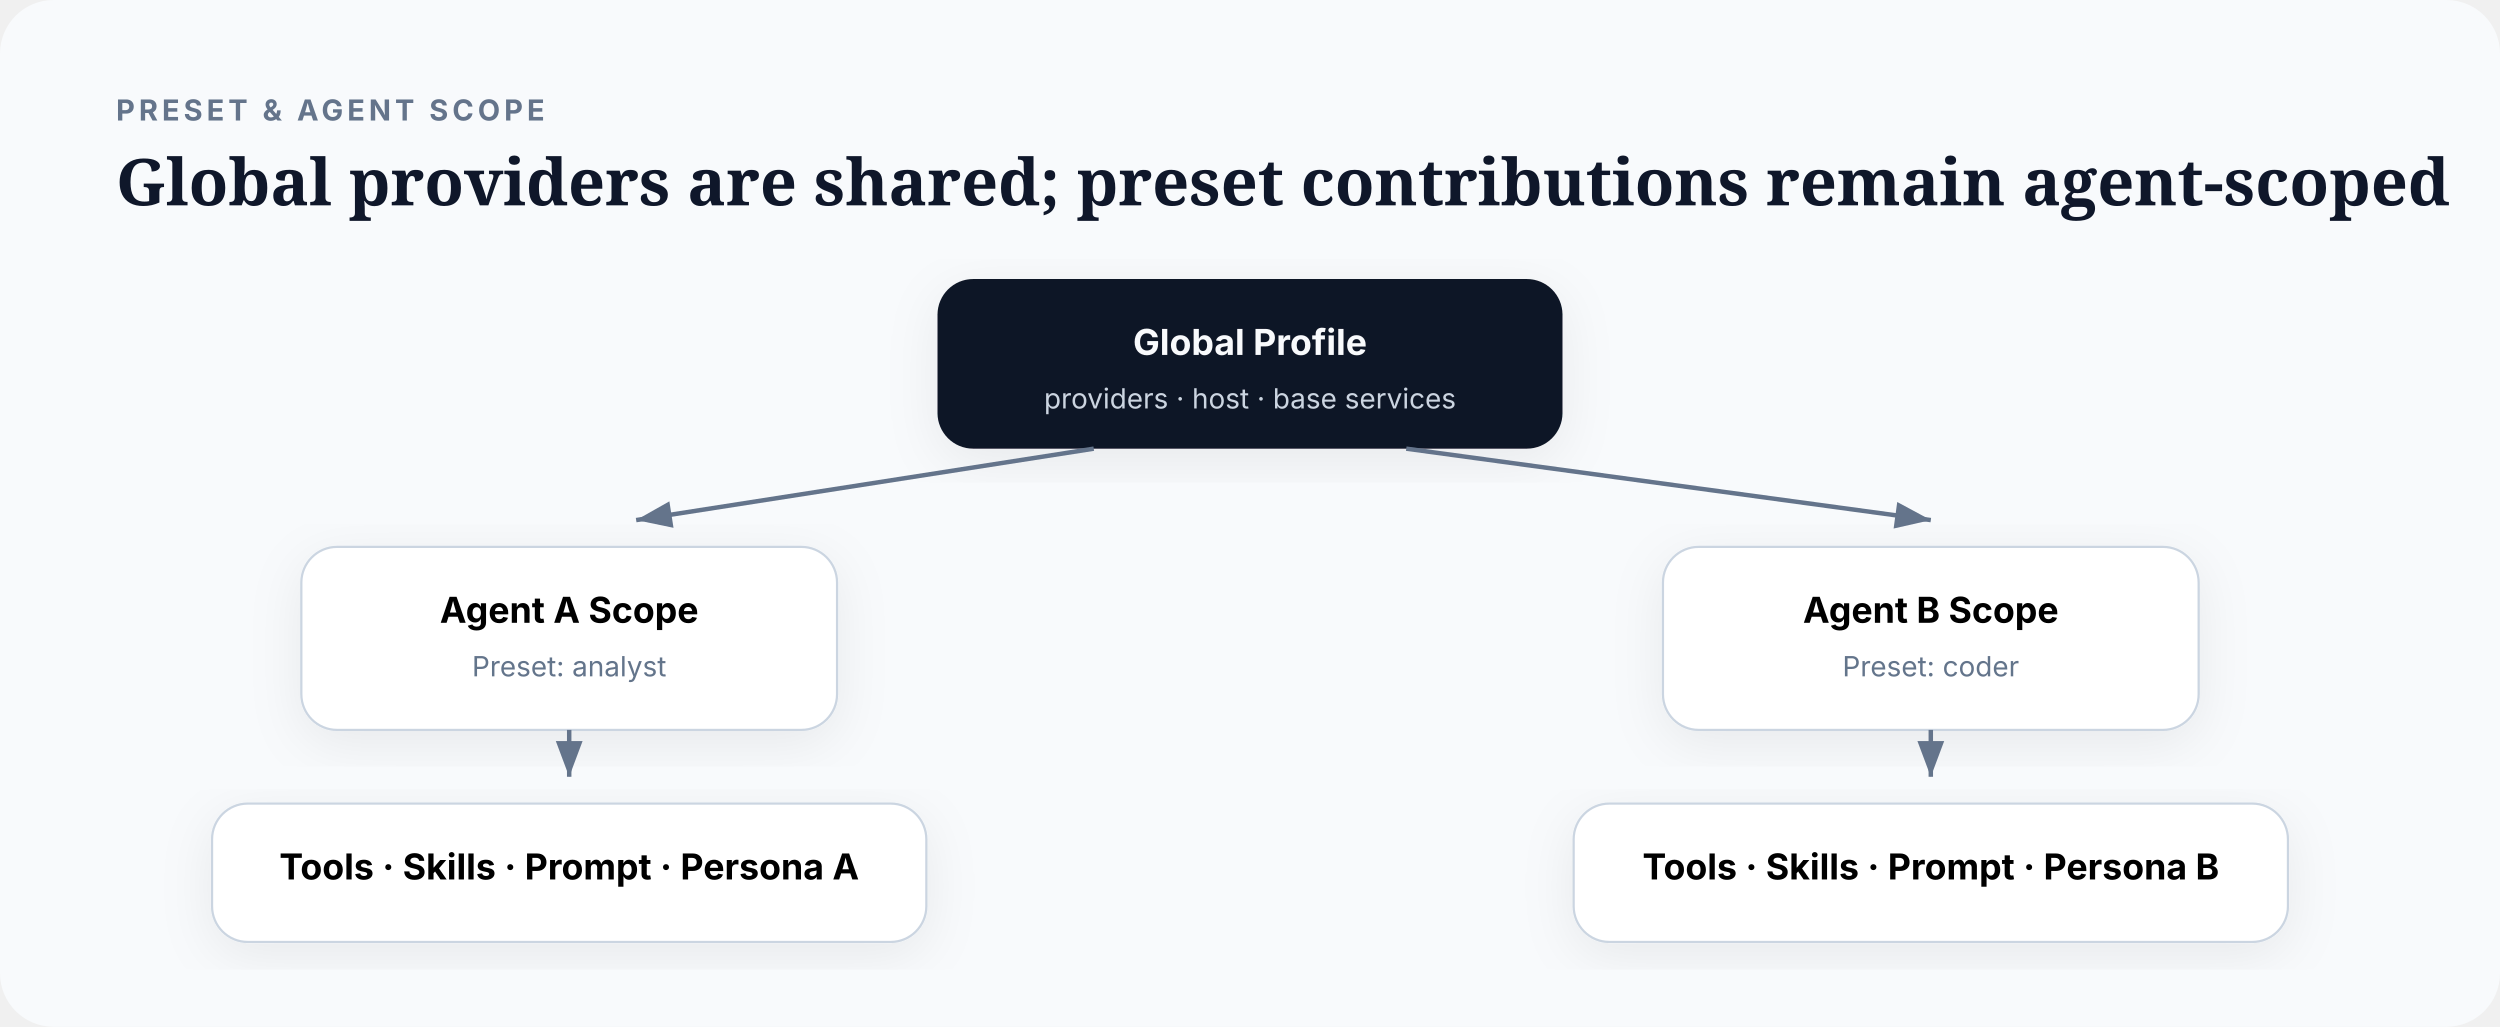
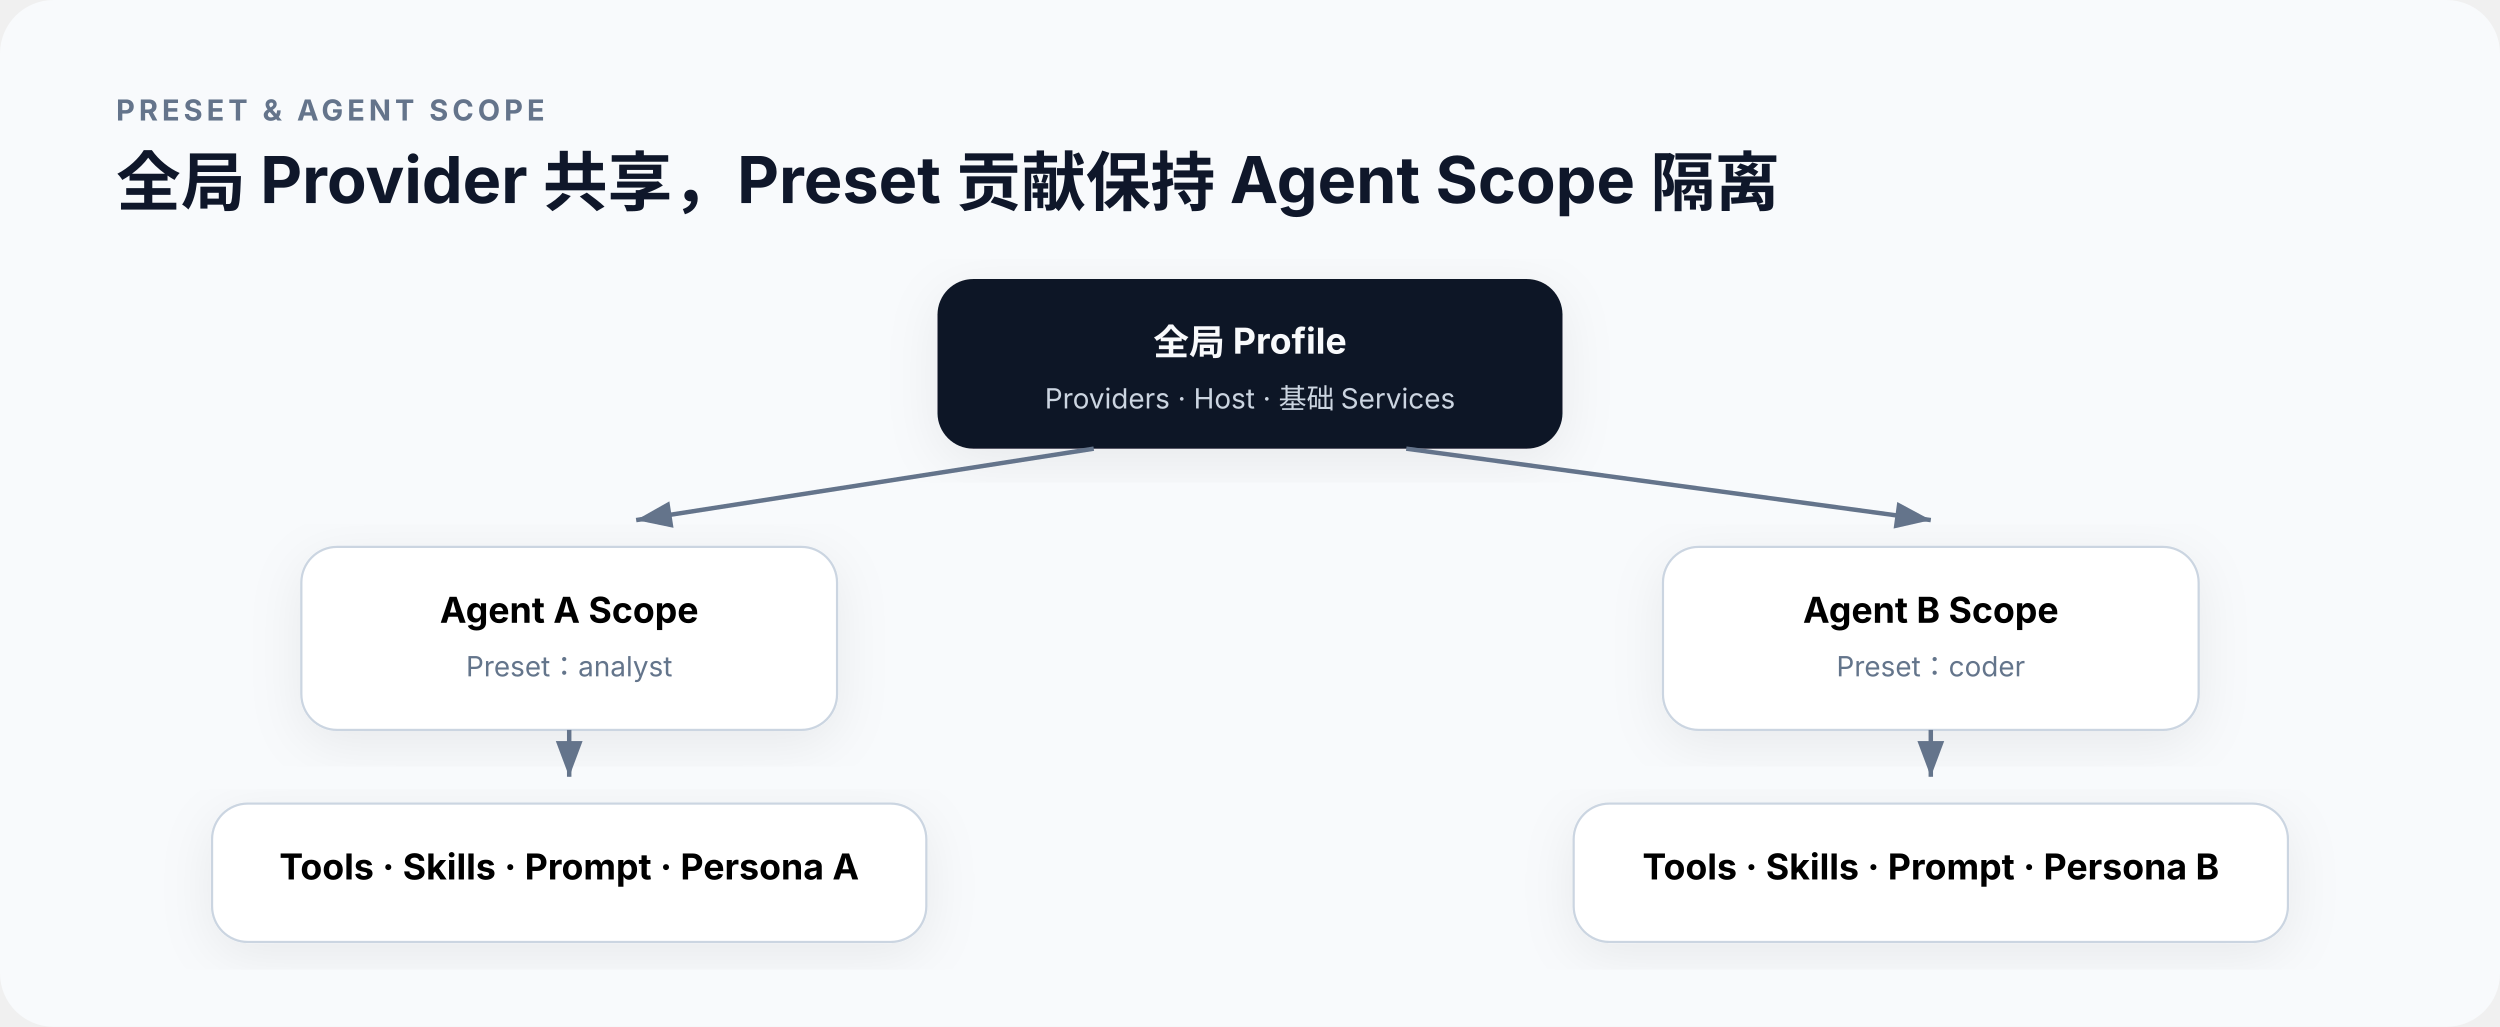
<svg xmlns="http://www.w3.org/2000/svg" width="1120" height="460" viewBox="0 0 1120 460" role="img" aria-labelledby="title desc">
  <defs>
    <filter id="shadow" x="-20%" y="-20%" width="140%" height="140%">
      <feDropShadow dx="0" dy="6" stdDeviation="12" flood-color="#0f172a" flood-opacity=".07" />
    </filter>
    <marker id="arrow" markerWidth="10" markerHeight="10" refX="8" refY="3" orient="auto">
      <path d="M0,0 L0,6 L8,3 z" fill="#64748b" />
    </marker>
-     <style>.t{font-family:Inter,Arial,sans-serif}.h{font-family:Georgia,serif}</style>
+     <style>.t{font-family:Inter,Arial,sans-serif}.h{font-family:Inter,Arial,sans-serif}</style>
  </defs>
  <rect width="1120" height="460" rx="24" fill="#f8fafc" />
  <text x="52" y="54" class="t" font-size="13" font-weight="700" letter-spacing="1.8" fill="#64748b">PRESET &amp; AGENT SCOPE</text>
-   <text x="52" y="92" class="h" font-size="29" font-weight="700" fill="#0f172a">Global providers are shared; preset contributions remain agent-scoped</text>
+   <text x="52" y="92" class="h" font-size="29" font-weight="700" fill="#0f172a">全局 Provider 共享，Preset 贡献保持 Agent Scope 隔离</text>
  <g filter="url(#shadow)">
    <rect x="420" y="125" width="280" height="76" rx="16" fill="#111827" />
-     <text x="560" y="159" text-anchor="middle" class="t" font-size="16" font-weight="700" fill="#f8fafc">Global Profile</text>
-     <text x="560" y="183" text-anchor="middle" class="t" font-size="12.5" fill="#cbd5e1">providers · host · base services</text>
+     <text x="560" y="159" text-anchor="middle" class="t" font-size="16" font-weight="700" fill="#f8fafc">全局 Profile</text>
+     <text x="560" y="183" text-anchor="middle" class="t" font-size="12.5" fill="#cbd5e1">Providers · Host · 基础 Services</text>
  </g>
  <g filter="url(#shadow)">
    <rect x="135" y="245" width="240" height="82" rx="16" fill="#fff" stroke="#cbd5e1" />
    <text x="255" y="279" text-anchor="middle" class="t" font-size="16" font-weight="700">Agent A Scope</text>
-     <text x="255" y="303" text-anchor="middle" class="t" font-size="12.5" fill="#64748b">Preset: analyst</text>
+     <text x="255" y="303" text-anchor="middle" class="t" font-size="12.5" fill="#64748b">Preset：analyst</text>
  </g>
  <g filter="url(#shadow)">
    <rect x="745" y="245" width="240" height="82" rx="16" fill="#fff" stroke="#cbd5e1" />
    <text x="865" y="279" text-anchor="middle" class="t" font-size="16" font-weight="700">Agent B Scope</text>
-     <text x="865" y="303" text-anchor="middle" class="t" font-size="12.5" fill="#64748b">Preset: coder</text>
+     <text x="865" y="303" text-anchor="middle" class="t" font-size="12.5" fill="#64748b">Preset：coder</text>
  </g>
  <g stroke="#64748b" stroke-width="2" marker-end="url(#arrow)">
    <line x1="490" y1="201" x2="285" y2="233" />
    <line x1="630" y1="201" x2="865" y2="233" />
  </g>
  <g filter="url(#shadow)">
    <rect x="95" y="360" width="320" height="62" rx="16" fill="#fff" stroke="#cbd5e1" />
    <text x="255" y="394" text-anchor="middle" class="t" font-size="16" font-weight="700">Tools · Skills · Prompt · Persona A</text>
  </g>
  <g filter="url(#shadow)">
    <rect x="705" y="360" width="320" height="62" rx="16" fill="#fff" stroke="#cbd5e1" />
    <text x="865" y="394" text-anchor="middle" class="t" font-size="16" font-weight="700">Tools · Skills · Prompt · Persona B</text>
  </g>
  <line x1="255" y1="327" x2="255" y2="348" stroke="#64748b" stroke-width="2" marker-end="url(#arrow)" />
  <line x1="865" y1="327" x2="865" y2="348" stroke="#64748b" stroke-width="2" marker-end="url(#arrow)" />
</svg>
